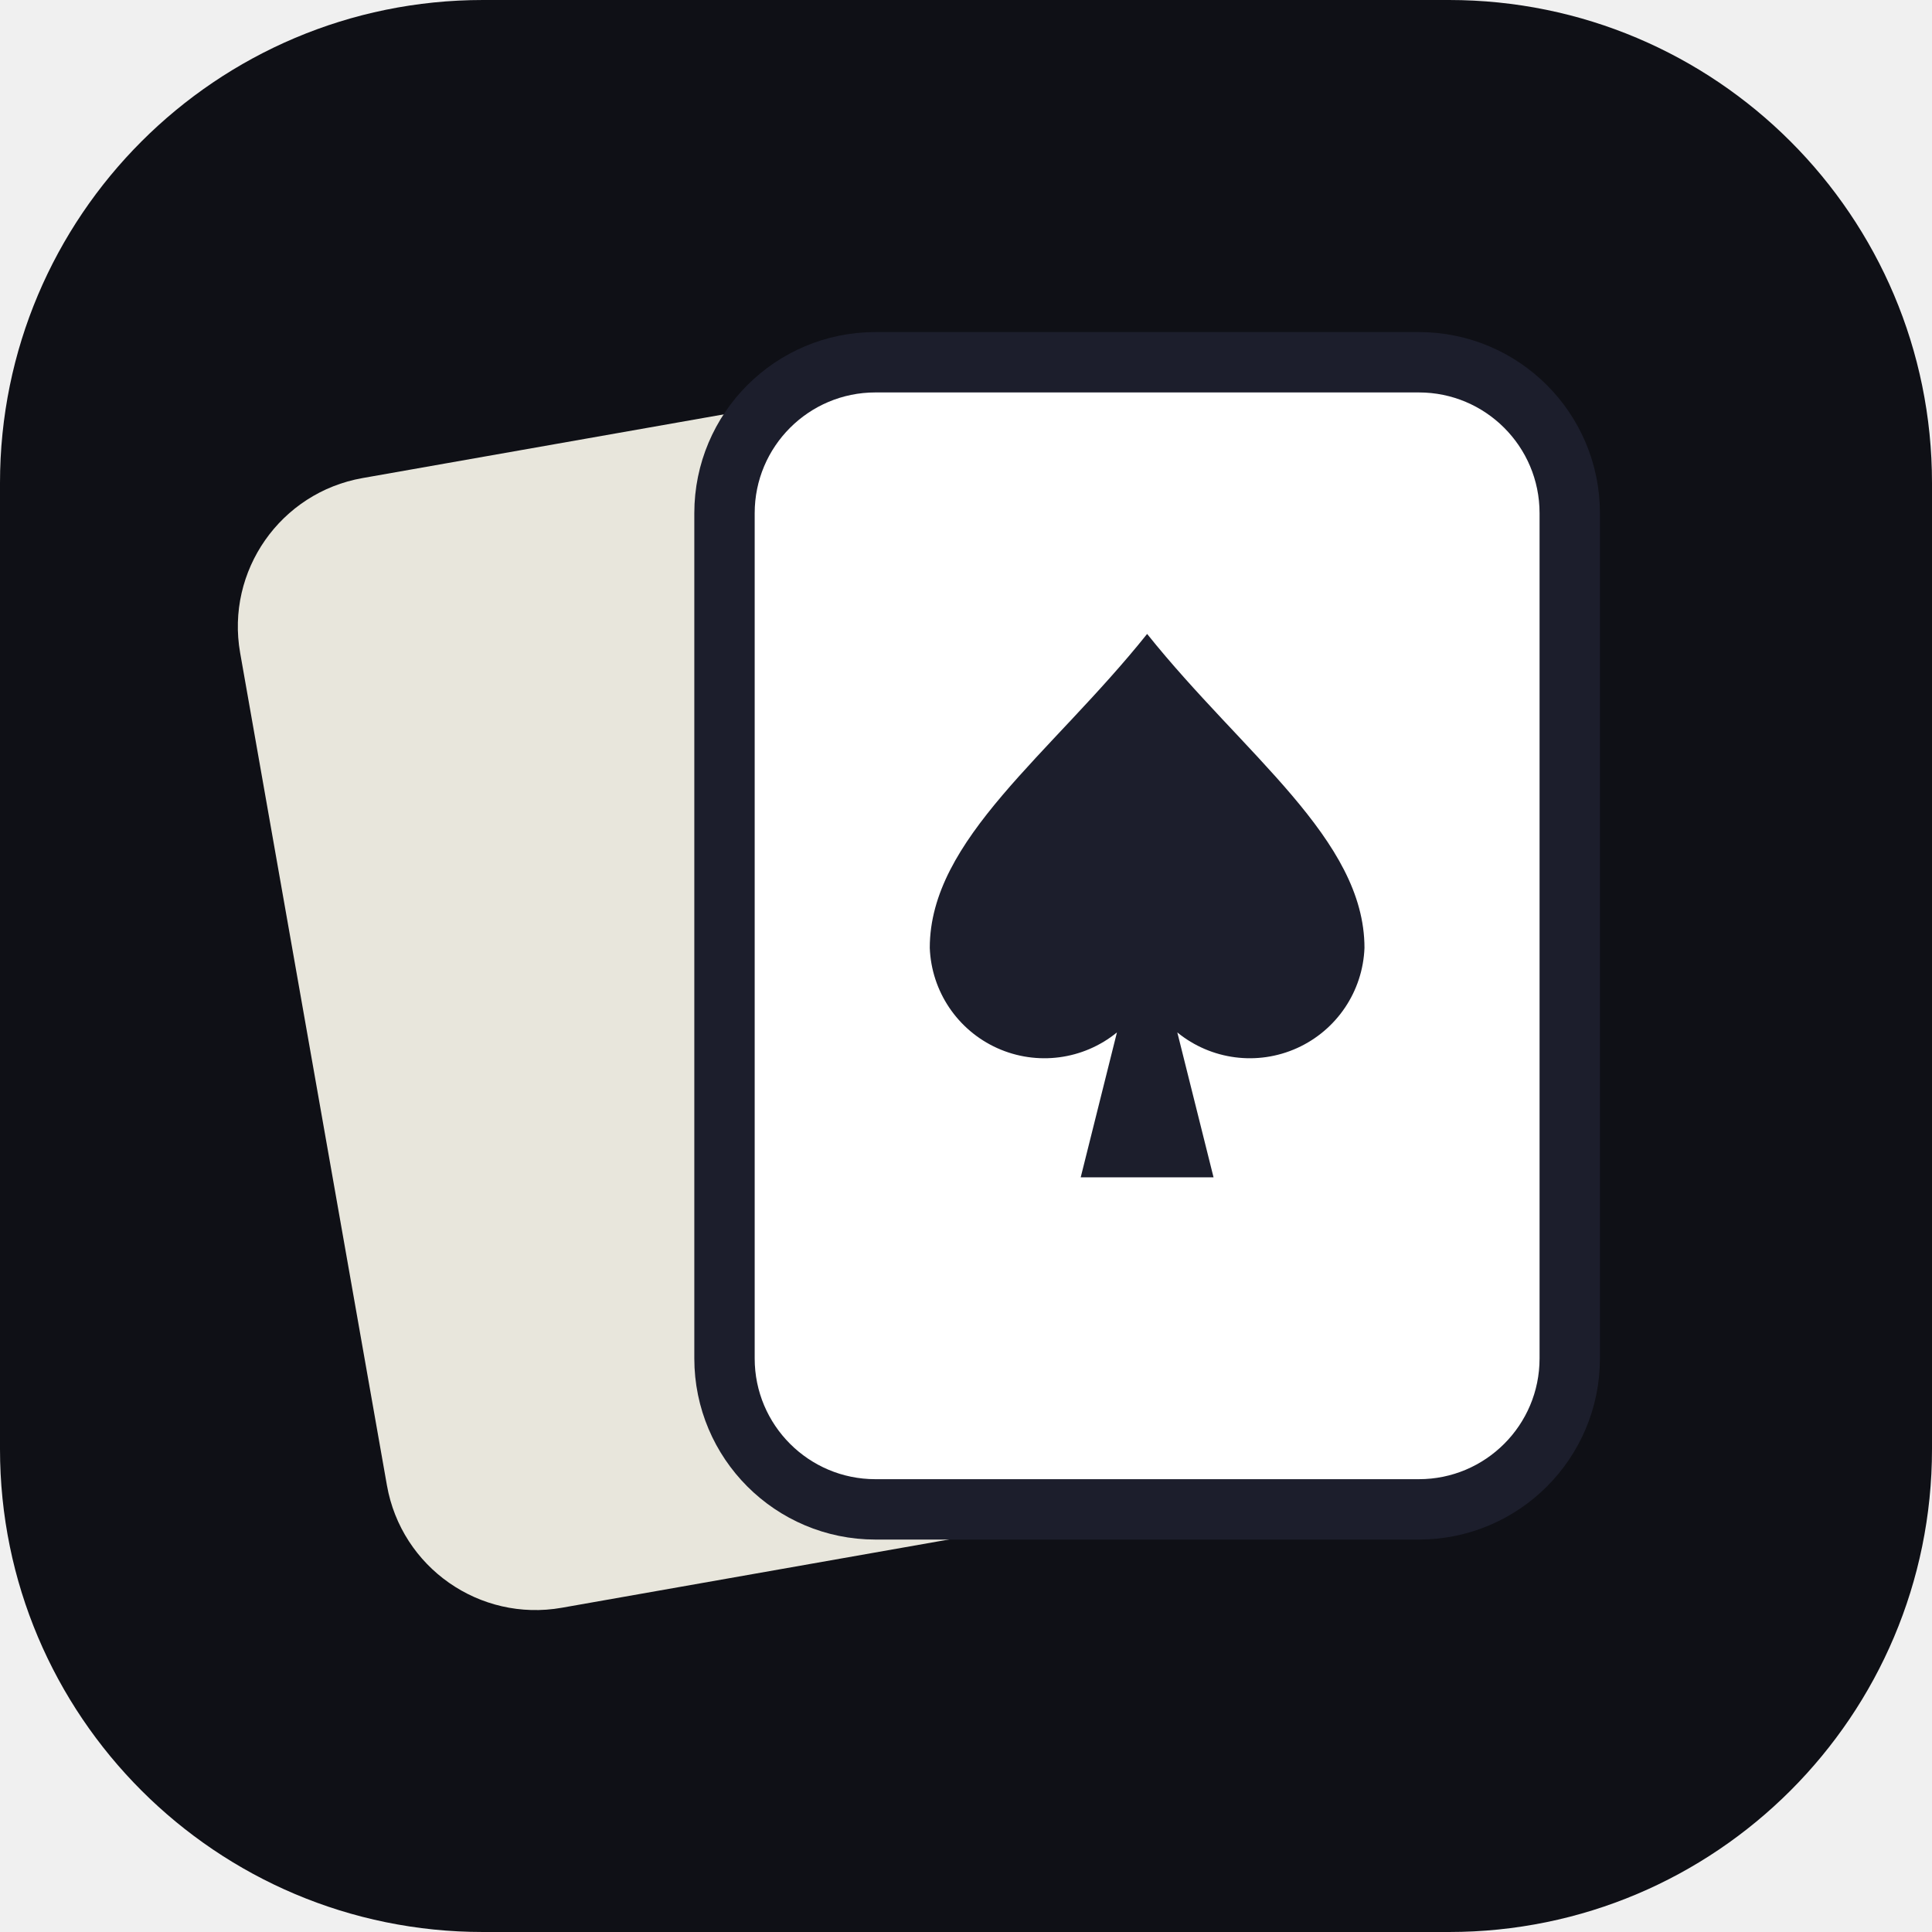
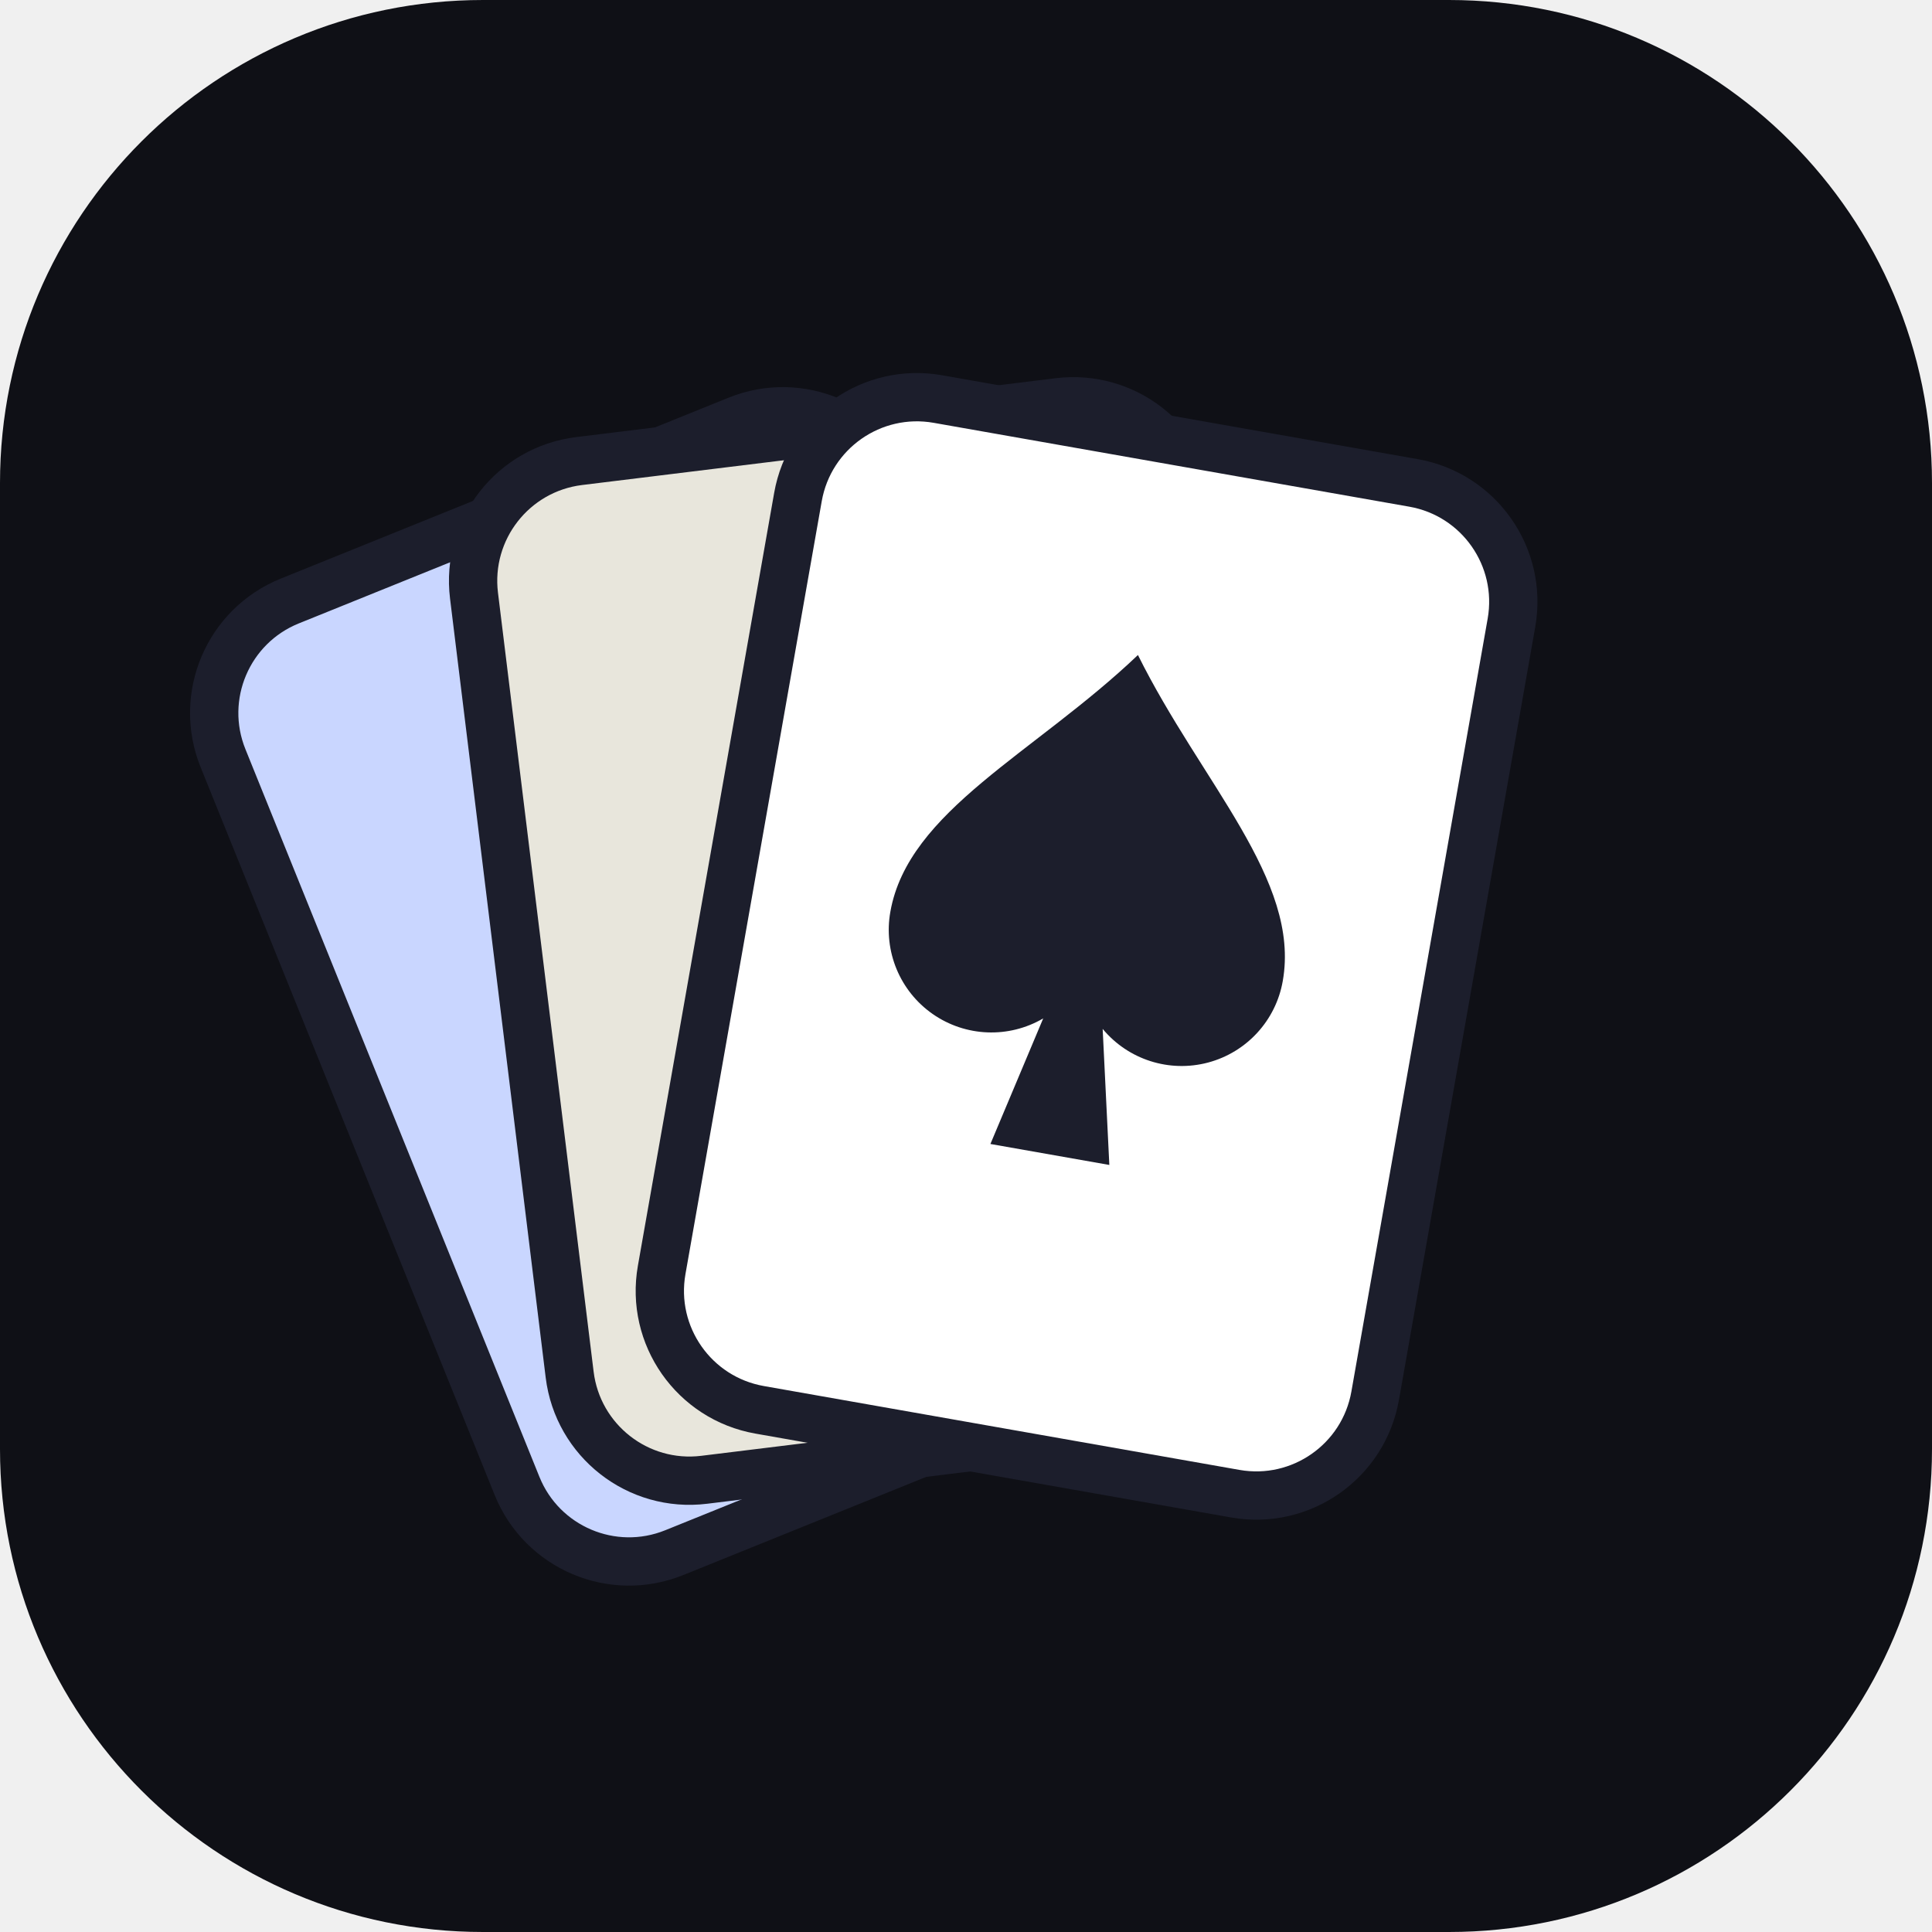
<svg xmlns="http://www.w3.org/2000/svg" viewBox="0 0 32 32">
  <rect width="32" height="32" rx="8" fill="#0f1016" />
-   <rect x="5" y="7" width="14" height="19" rx="2.5" fill="#e8e6dc" transform="rotate(-10 12 16)" />
-   <rect x="12" y="6" width="14" height="19" rx="2.5" fill="#ffffff" stroke="#1c1e2c" stroke-width="1" />
-   <path d="M19 10.5c-1.6 2-3.6 3.4-3.6 5.2a1.9 1.9 0 0 0 3.1 1.4l-.6 2.4h2.2l-.6-2.4a1.9 1.9 0 0 0 3.1-1.4c0-1.8-2-3.2-3.6-5.2z" fill="#1c1e2c" />
+   <g stroke="#1c1e2c" stroke-width="0.8">
+     <rect x="10" y="7" width="12" height="17" rx="2" fill="#c9d6ff" transform="rotate(-22 16 27)" />
+     <rect x="10" y="7" width="12" height="17" rx="2" fill="#e8e6dc" transform="rotate(-7 16 27)" />
+     <rect x="10" y="7" width="12" height="17" rx="2" fill="#ffffff" transform="rotate(10 16 27)" />
+   </g>
+   <g transform="rotate(10 16 27)">
+     <path d="M16 10.6c-1.4 1.9-3.3 3.2-3.3 4.9a1.7 1.7 0 0 0 2.8 1.3l-.5 2.2h2l-.5-2.2a1.7 1.7 0 0 0 2.8-1.3c0-1.7-1.9-3-3.3-4.9z" fill="#1c1e2c" />
+   </g>
</svg>
